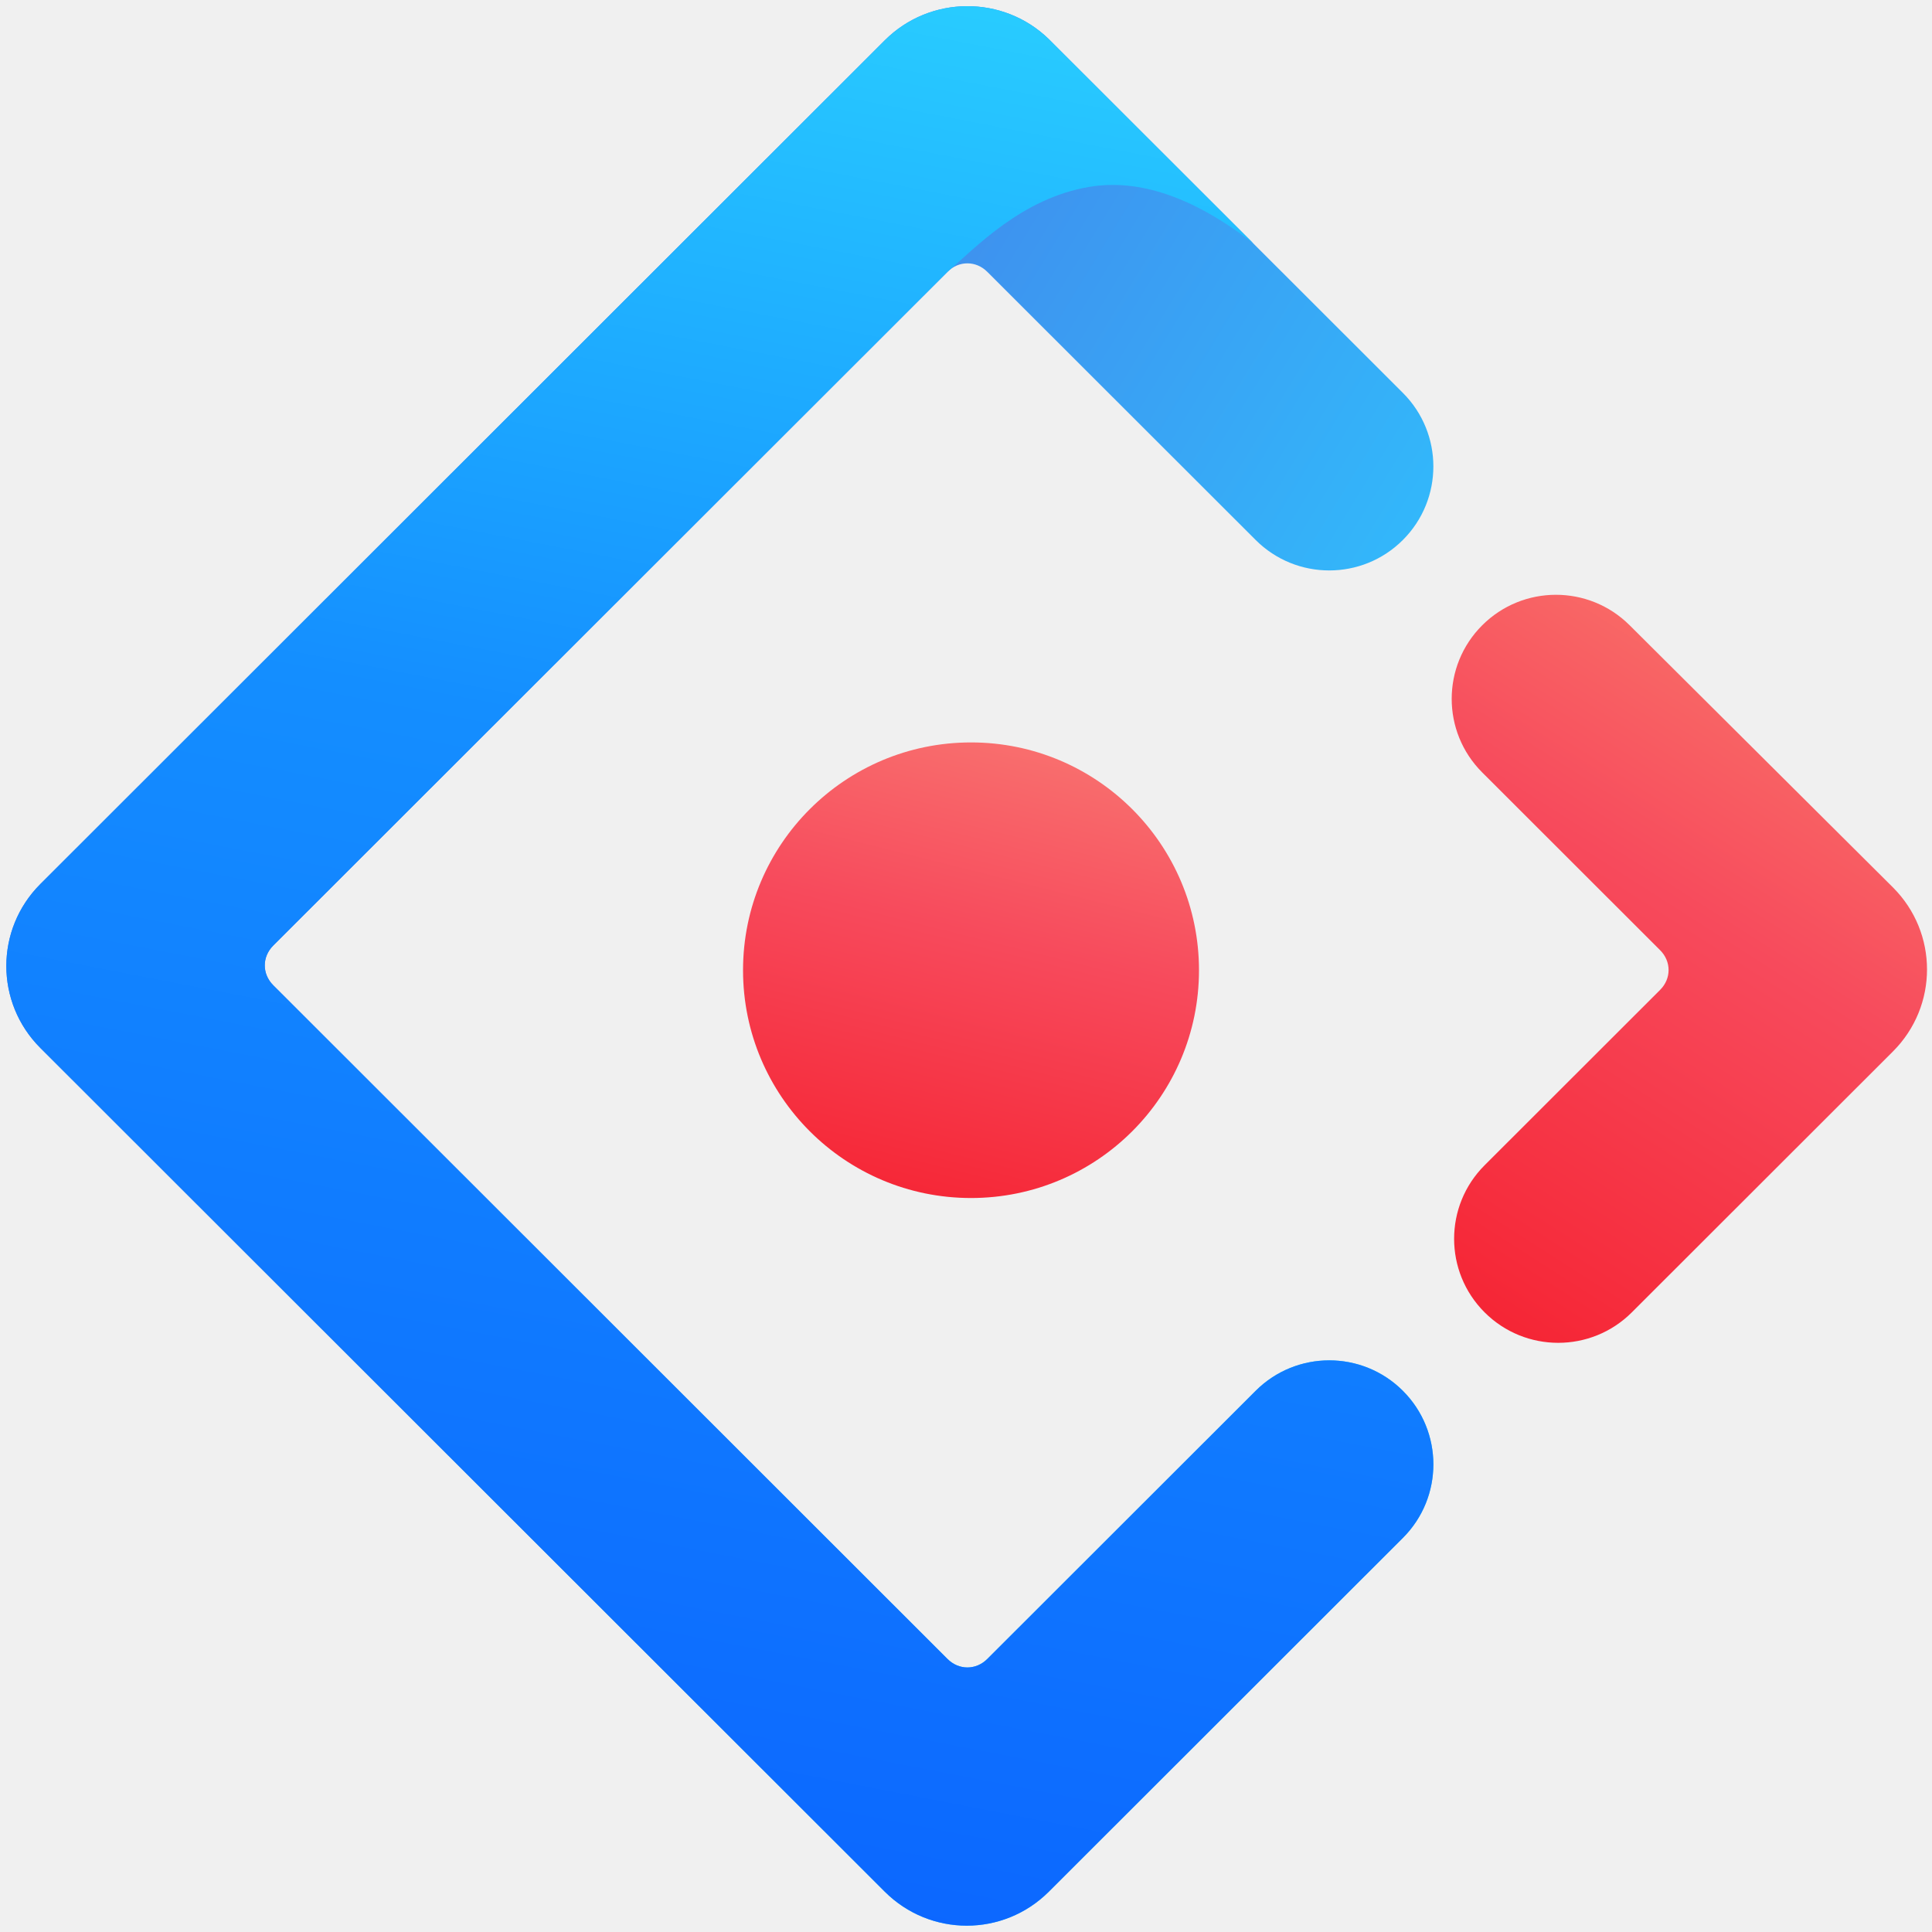
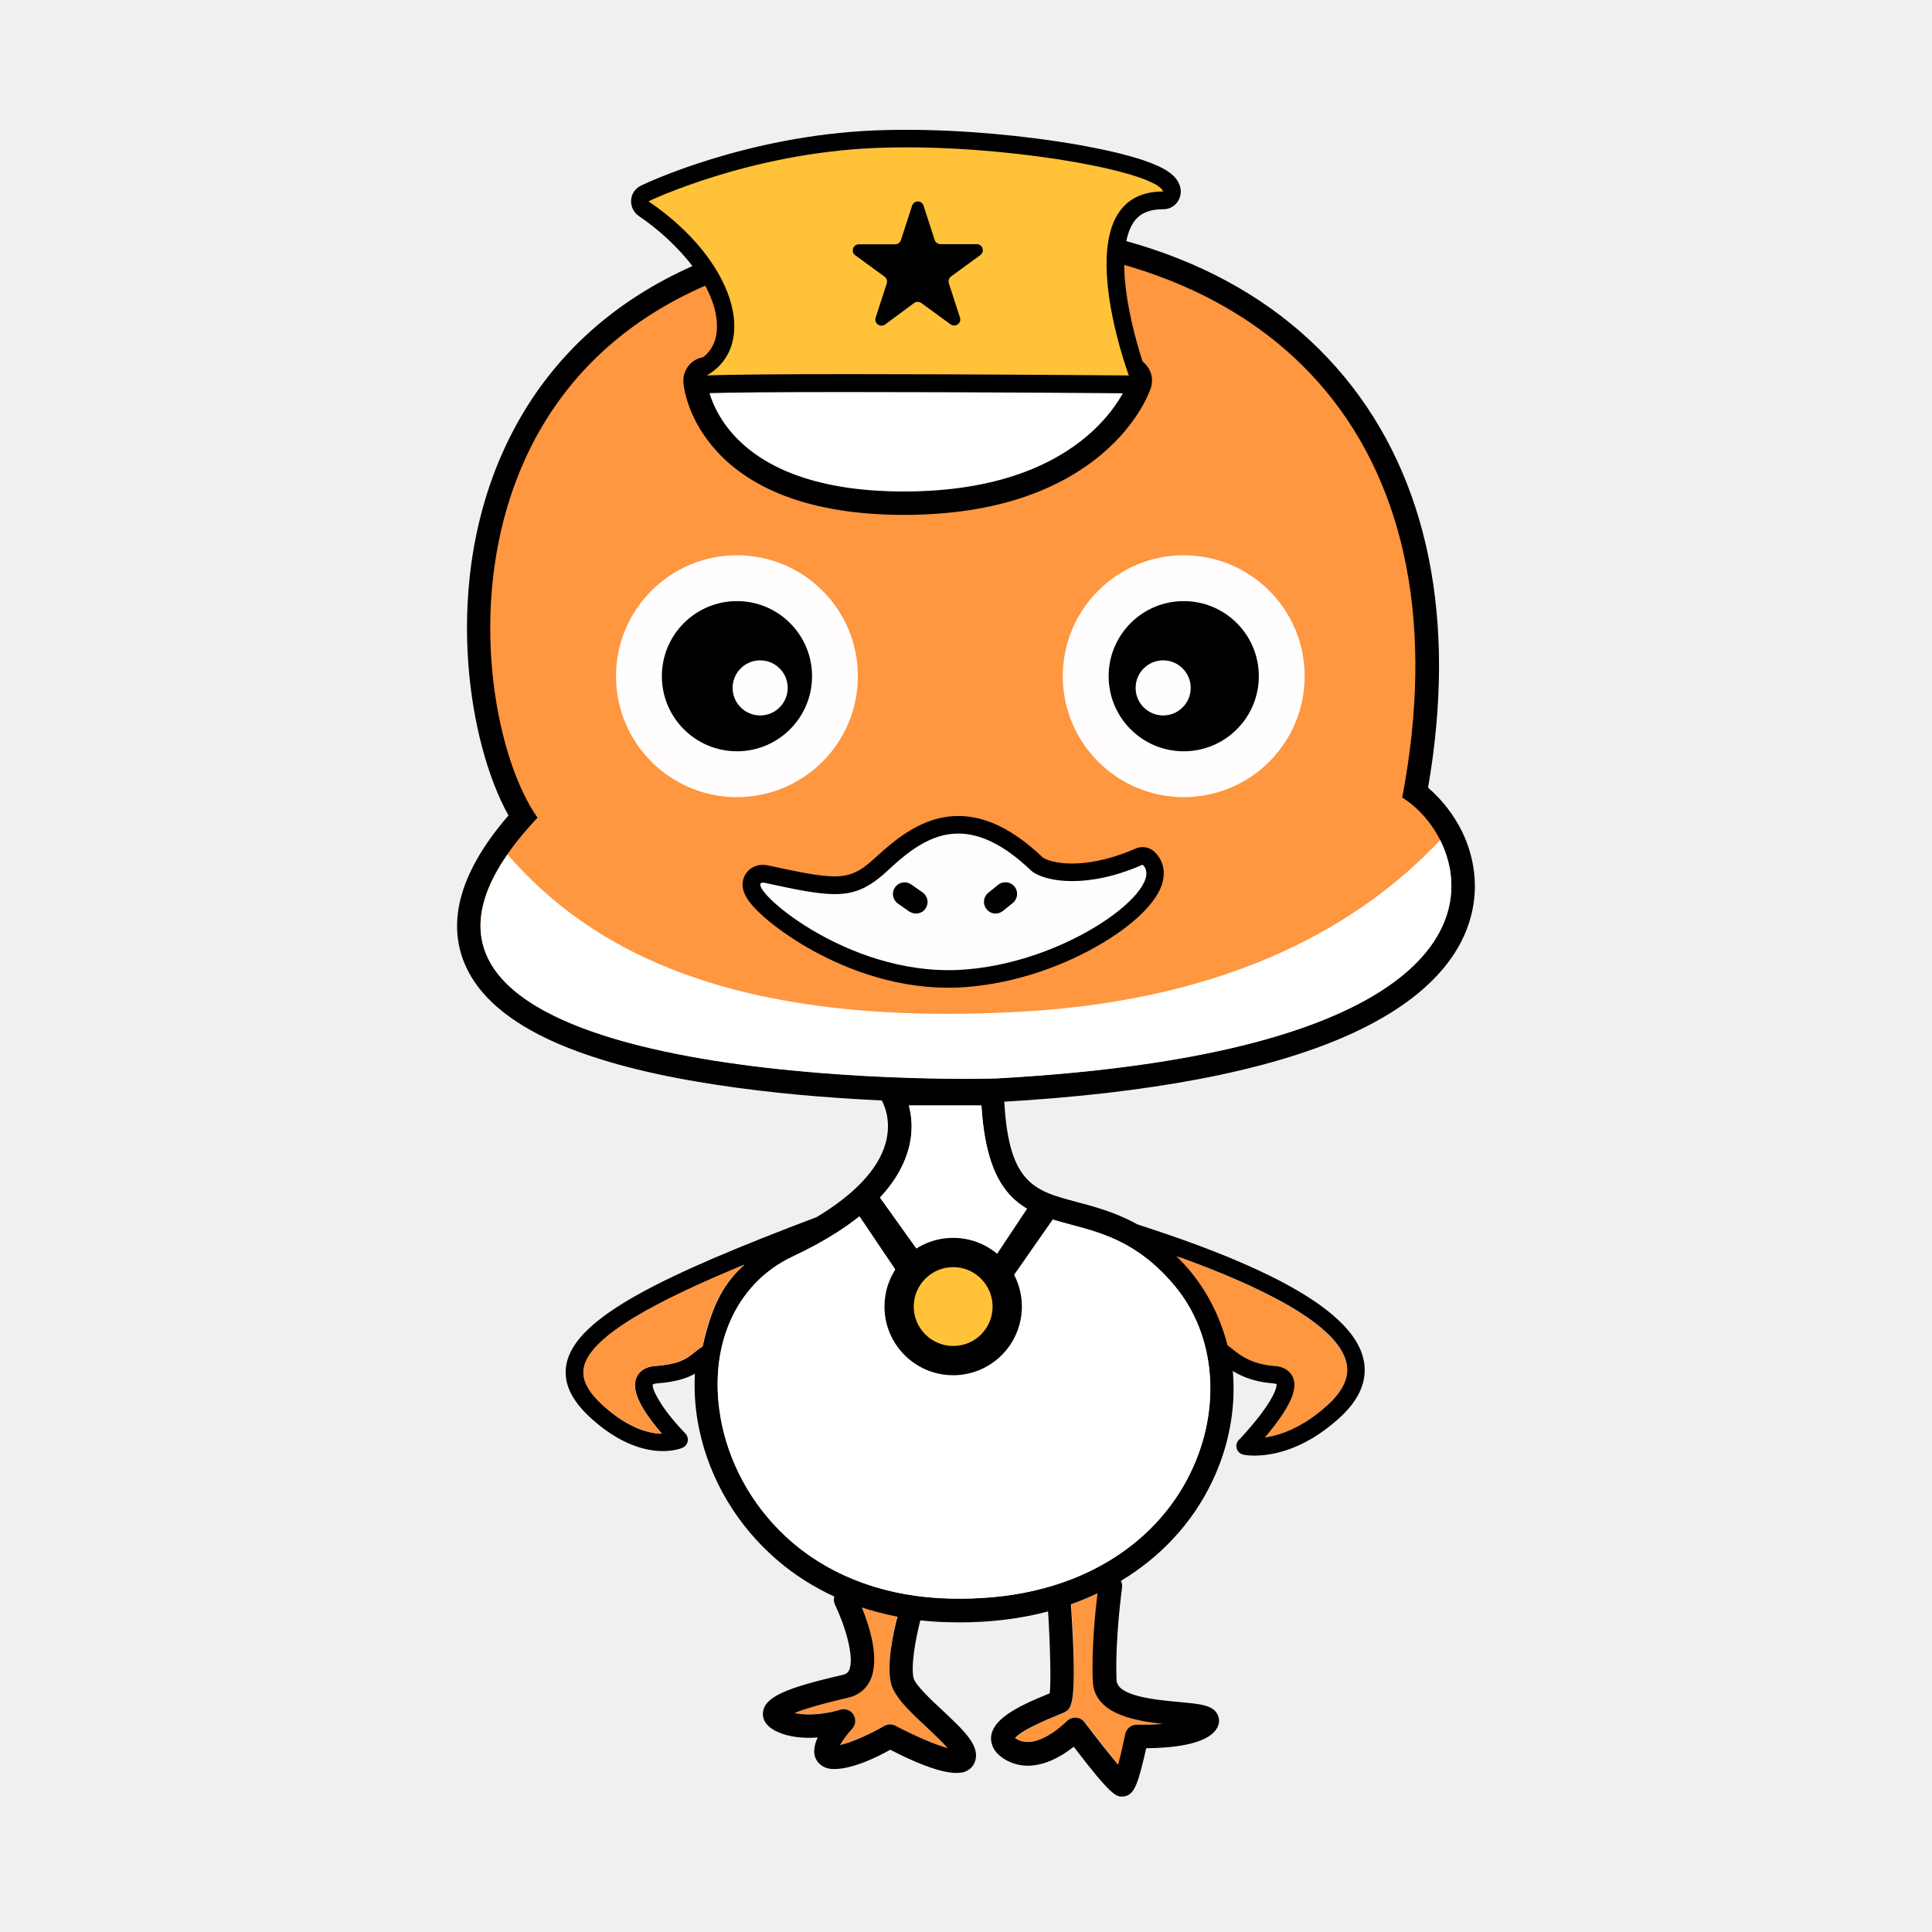
- <svg xmlns="http://www.w3.org/2000/svg" width="200" height="200" version="1.1" viewBox="0 0 200 200">
-   <defs>
-     <linearGradient id="linearGradient-1" x1="62.102%" x2="108.197%" y1="0%" y2="37.864%">
-       <stop offset="0%" stop-color="#4285EB" />
-       <stop offset="100%" stop-color="#2EC7FF" />
-     </linearGradient>
-     <linearGradient id="linearGradient-2" x1="69.644%" x2="54.043%" y1="0%" y2="108.457%">
-       <stop offset="0%" stop-color="#29CDFF" />
-       <stop offset="37.86%" stop-color="#148EFF" />
-       <stop offset="100%" stop-color="#0A60FF" />
-     </linearGradient>
-     <linearGradient id="linearGradient-3" x1="69.691%" x2="16.723%" y1="-12.974%" y2="117.391%">
-       <stop offset="0%" stop-color="#FA816E" />
-       <stop offset="41.473%" stop-color="#F74A5C" />
-       <stop offset="100%" stop-color="#F51D2C" />
-     </linearGradient>
-     <linearGradient id="linearGradient-4" x1="68.128%" x2="30.44%" y1="-35.691%" y2="114.943%">
-       <stop offset="0%" stop-color="#FA8E7D" />
-       <stop offset="51.264%" stop-color="#F74A5C" />
-       <stop offset="100%" stop-color="#F51D2C" />
-     </linearGradient>
-   </defs>
-   <g id="Page-1" fill="none" fill-rule="evenodd" stroke="none" stroke-width="1">
-     <g id="logo" transform="translate(-20, -20)">
-       <g id="Group-28-Copy-5" transform="translate(20, 20)">
-         <g id="Group-27-Copy-3">
-           <g id="Group-25" fill-rule="nonzero">
-             <g id="2">
-               <path id="Shape" fill="url(#linearGradient-1)" d="M91.588,4.177 L4.18,91.513 C-0.519,96.208 -0.519,103.792 4.18,108.487 L91.588,195.823 C96.287,200.519 103.877,200.519 108.577,195.823 L145.225,159.205 C149.434,155 149.434,148.182 145.225,143.977 C141.017,139.772 134.194,139.772 129.985,143.977 L102.202,171.737 C101.032,172.906 99.257,172.906 98.088,171.737 L28.286,101.993 C27.116,100.824 27.116,99.051 28.286,97.882 L98.088,28.138 C99.257,26.969 101.032,26.969 102.202,28.138 L129.985,55.898 C134.194,60.103 141.017,60.103 145.225,55.898 C149.434,51.693 149.434,44.876 145.225,40.671 L108.581,4.056 C103.862,-0.538 96.269,-0.501 91.588,4.177 Z" />
-               <path id="Shape" fill="url(#linearGradient-2)" d="M91.588,4.177 L4.18,91.513 C-0.519,96.208 -0.519,103.792 4.18,108.487 L91.588,195.823 C96.287,200.519 103.877,200.519 108.577,195.823 L145.225,159.205 C149.434,155 149.434,148.182 145.225,143.977 C141.017,139.772 134.194,139.772 129.985,143.977 L102.202,171.737 C101.032,172.906 99.257,172.906 98.088,171.737 L28.286,101.993 C27.116,100.824 27.116,99.051 28.286,97.882 L98.088,28.138 C101,25.627 105.752,20.542 112.73,19.352 C117.916,18.469 123.585,20.414 129.739,25.189 C125.625,21.078 118.572,14.034 108.581,4.056 C103.862,-0.538 96.269,-0.501 91.588,4.177 Z" />
-             </g>
-             <path id="Shape" fill="url(#linearGradient-3)" d="M153.686,135.855 C157.894,140.06 164.717,140.06 168.926,135.855 L195.96,108.843 C200.659,104.147 200.659,96.564 195.961,91.869 L168.691,64.718 C164.472,60.518 157.647,60.524 153.436,64.732 C149.227,68.937 149.227,75.754 153.436,79.959 L171.854,98.362 C173.024,99.531 173.024,101.305 171.854,102.473 L153.686,120.627 C149.477,124.832 149.477,131.65 153.686,135.855 Z" />
-           </g>
-           <ellipse id="Combined-Shape" cx="100.519" cy="100.437" fill="url(#linearGradient-4)" rx="23.6" ry="23.581" />
-         </g>
-       </g>
-     </g>
-   </g>
+ <svg xmlns="http://www.w3.org/2000/svg" t="1713632490932" class="icon" viewBox="0 0 1024 1024" version="1.1" p-id="17133" width="64" height="64">
+   <path d="M511.6 578c-53.9 0-231.8-5-259.5-69.3-9.3-21.7-1-47.2 24.9-75.9-11.8-19.3-20.4-50-22.8-81.8-2.1-29.3-0.2-73.2 21.2-116.2C291.5 202.3 316 176.3 348 157.5c36.8-21.6 83.5-33.5 138.9-35.3 5-0.2 10-0.3 14.9-0.3 90.5 0 161.7 28.2 205.8 81.6 43.8 53 58.4 127.7 42.3 216.3 16.8 12.5 30.2 37.7 23.7 63.4-4.2 16.4-18.3 40.1-61.9 59.6-41.9 18.7-103.5 30.4-183.2 34.9h-0.1c-2.3 0.2-8 0.3-16.8 0.3z" fill="#FF9640" p-id="17134" />
+   <path d="M501.9 128.2c180.4 0 275.8 114 241.3 294.5 38.3 23.5 76.5 132.7-214.8 148.8-3.7 0.1-9.5 0.2-16.8 0.2-79.6 0-346-12-226.7-138.3-41.9-59.3-62.6-296.2 202.2-305 5.1-0.1 10-0.2 14.8-0.2m0.1-12.4v12.4V115.8c-5 0-10.1 0.1-15.2 0.3C430.4 118 382.7 130.2 345 152.3c-33.1 19.4-58.3 46.3-75 79.9-22 44.3-24 89.4-21.8 119.4 2.3 31.1 10.1 60.4 21.3 80.6-25.3 29.3-33 55.9-23 79.1 7.1 16.6 23.4 30.5 48.2 41.4 19.4 8.5 44.5 15.5 74.8 20.6 57.6 9.9 118.6 11 142.2 11 8.9 0 14.6-0.1 17.2-0.2h0.3c80.4-4.5 142.7-16.4 185.3-35.4 18.8-8.4 34-18.3 45-29.4 10.4-10.4 17.2-22 20.3-34.3 3.7-14.6 2-29.9-4.8-44.1-4.4-9-10.8-17.2-18.1-23.4 15.4-88.9 0.1-164-44.3-217.7-45.4-55-118.2-84-210.6-84z" fill="" p-id="17135" />
+   <path d="M528.4 571.6c233.8-12.9 255.3-85.8 234.9-126.3-41.2 43.8-109.3 84.5-221.7 90.9-154.5 8.7-229.2-33.3-272.6-83.3C186.5 571.6 486.5 573 528.4 571.6zM479.1 266.7c-43.3 0-75-10.6-94.3-31.4-14.9-16.1-16.3-32.5-16.3-33.2-0.1-1.7 0.5-3.4 1.6-4.7 1.2-1.3 2.8-2 4.5-2h223.7c2 0 3.8 1 5 2.6s1.5 3.7 0.9 5.6c-0.2 0.7-5.5 16.6-24 32.2-16.5 14-47.5 30.9-101.1 30.9z" fill="#FFFFFF" p-id="17136" />
+   <path d="M598.3 201.6s-19.1 58.9-119.2 58.9-104.5-58.9-104.5-58.9h223.7m0-12.4H374.6c-3.4 0-6.7 1.4-9.1 4-2.3 2.5-3.5 5.9-3.3 9.4 0.1 1.9 1.9 19.5 18 36.9 9.2 10 21.3 17.8 35.9 23.4 17.4 6.6 38.6 10 63 10 24.2 0 46.1-3.3 64.9-9.9 15.5-5.4 29-13 40.2-22.5 19.4-16.5 25.2-33.2 25.8-35 1.2-3.8 0.6-7.9-1.8-11.1-2.2-3.3-5.9-5.2-9.9-5.2z" fill="" p-id="17137" />
+   <path d="M374.6 203.7c-2.1 0-3.9-1.4-4.5-3.4-0.6-2.1 0.3-4.2 2.1-5.3 7.7-4.4 11.9-11.7 12.2-20.8 0.7-20.3-16.3-45.2-43.4-63.6-1.4-0.9-2.1-2.5-2-4.2s1.1-3.1 2.6-3.8c2.2-1.1 54.6-26.1 122.5-28.8 5.2-0.2 10.6-0.3 16.1-0.3 29.3 0 62.5 2.9 91.1 8 46 8.2 48.6 16 49.5 18.6 0.5 1.4 0.2 3-0.6 4.2-0.9 1.2-2.3 1.9-3.8 1.9-9 0-15.3 2.9-19.5 8.8-13.4 19.2-0.5 66 5.6 82.4 0.5 1.4 0.3 3-0.6 4.3-0.9 1.2-2.3 2-3.8 2-0.8 0-83.1-0.7-148.6-0.7-38.4 0-63.6 0.2-74.8 0.7h-0.1z" fill="#FFC239" p-id="17138" />
+   <path d="M480.3 78.1c62.5 0 132.8 13.4 136.2 23.4-54.4 0-18.2 97.5-18.2 97.5s-82.4-0.7-148.7-0.7c-33.1 0-62.2 0.2-75 0.7 28-16.2 14.7-61.4-30.9-92.3 0 0 53-25.6 120.7-28.3 5.2-0.2 10.6-0.3 15.9-0.3m0-9.3c-5.6 0-11.1 0.1-16.3 0.3-68.8 2.8-122.1 28.2-124.3 29.3-3 1.4-5 4.4-5.2 7.7-0.2 3.3 1.3 6.5 4.1 8.4 21.1 14.3 42.1 38.3 41.4 59.6-0.3 7.6-3.6 13.3-9.9 17-3.7 2.1-5.5 6.5-4.3 10.6 1.2 4 4.8 6.7 8.9 6.7h0.4c11.2-0.4 36.3-0.6 74.6-0.6 65.5 0 147.8 0.6 148.6 0.7h0.1c3 0 5.9-1.5 7.6-4 1.8-2.5 2.2-5.7 1.1-8.6-0.1-0.1-5.5-15-8.8-32.6-4-21.3-3-37.5 2.6-45.6 2-2.9 5.9-6.8 15.7-6.8 3 0 5.8-1.4 7.5-3.9 1.7-2.4 2.2-5.5 1.3-8.4-1.9-5.8-7.7-9.7-19.8-13.8-8.4-2.8-19.9-5.5-33.3-7.9-28.9-5.1-62.4-8.1-92-8.1z" fill="" p-id="17139" />
+   <path d="M502.6 518.9c-31.7 0-58.9-12.9-72.3-20.6-12.8-7.4-32-21.3-32-29.3 0-1.8 0.8-3.4 2.1-4.5 1.1-0.8 2.4-1.3 4-1.3 0.7 0 1.4 0.1 2.3 0.3 16.1 3.5 27.2 5.8 35.7 5.8 9.5 0 15.7-2.8 24.7-11 11-10.2 24.2-21 40.9-21 13.4 0 27.1 6.8 41.8 20.9 2.7 2.1 9 4.3 18.5 4.3 7.5 0 19.8-1.4 35.4-8.3 0.6-0.3 1.2-0.4 1.9-0.4 1.1 0 2.3 0.4 3.1 1.2 2.1 1.9 5.1 6.1 2.6 13-3.5 9.6-17.3 21.8-36.1 31.8-21.2 11.2-45.1 18-67.2 19-1.8 0-3.6 0.1-5.4 0.1z" fill="#FFFDFD" p-id="17140" />
+   <path d="M507.9 441.8c11 0 23.7 5.3 38.8 19.8 3.7 3 11.2 5.4 21.6 5.4 10.1 0 22.8-2.3 37.3-8.7 13.2 12.1-40.7 53.1-97.8 55.8-1.7 0.1-3.5 0.1-5.2 0.1-59.3 0-108.8-46.4-98.2-46.4 0.4 0 0.8 0.1 1.3 0.2 16.6 3.6 27.8 5.9 36.7 5.9 11 0 18.3-3.5 27.8-12.2 10.9-10.2 22.9-19.9 37.7-19.9m0-9.3c-18.4 0-32.4 11.5-44.1 22.2-8 7.4-13.2 9.8-21.5 9.8-8 0-18.9-2.3-34.7-5.7-1.2-0.3-2.2-0.4-3.3-0.4-3.2 0-5.5 1.2-6.8 2.3-2.5 2-3.9 4.9-3.9 8.1 0 3.5 1.3 8.3 11.1 17 6.2 5.5 14.4 11.3 23.2 16.4 16.9 9.7 43.5 21.3 74.6 21.3 1.9 0 3.8 0 5.6-0.1 22.8-1.1 47.4-8 69.2-19.6 20.1-10.7 34.4-23.5 38.3-34.3 2.5-7 1.1-13.5-3.8-18.1-1.7-1.6-4-2.4-6.3-2.4-1.3 0-2.5 0.3-3.7 0.8-14.9 6.5-26.5 7.9-33.6 7.9-8.7 0-13.8-2-15.5-3.2-15.5-14.8-30.2-22-44.8-22z" fill="" p-id="17141" />
+   <path d="M456.7 851.9c4.1 10 9.7 27.6 4.4 38.7-2.3 4.8-6.3 7.9-11.6 9.1-15.6 3.6-24 6.2-28.5 8.1 9 2.1 20.1-0.3 24.1-1.7 2.7-0.9 5.6 0.1 7.1 2.5s1.3 5.5-0.6 7.5c-2.5 2.8-5 6.2-6.5 8.7 5.8-1.2 15.7-5.6 23.4-10.1 1.9-1.1 4.2-1.1 6.1-0.1 10.2 5.5 21.1 10.1 27.6 11.8-3-3.4-7.7-7.9-11-10.9-8.9-8.3-17.3-16.2-19.1-23.5-2.3-10 1.3-26.9 3.4-35.3-6.5-1.1-12.7-2.8-18.8-4.8zM579.4 891c-0.7-17.6 1.4-37.6 2.5-46.5-4.6 2.2-9.2 4.1-14.1 5.8 3.5 53.3 0.2 55.2-3.2 57.1 0 0-0.1 0-0.1 0.1-0.7 0.4-1.7 0.8-3.8 1.6-16.3 6.6-21.1 10.3-22.5 12.1 0.1 0.1 0.3 0.2 0.5 0.3 11 7.1 26.8-9 26.9-9.2 1.3-1.3 3-2 4.9-1.9 1.8 0.1 3.5 1 4.6 2.5 6 7.9 13 16.8 17.7 22.4 1.3-4.6 2.7-10.7 3.8-16.2 0.6-2.9 3.1-5 6.1-5h0.2c4.7 0.1 9.4 0 13.8-0.4-16.9-1.8-36.6-5.9-37.3-22.7z" fill="#FF9640" p-id="17142" />
+   <path d="M625.1 902.1c-12.3-1.1-33-3-33.3-11.6-0.9-21.8 2.9-48.7 2.9-49 0.2-1.3 0-2.5-0.6-3.6 21.1-12.7 37.8-30.7 48.1-52.1 18.6-38.4 14.6-82.4-10-112-21.7-26.1-43.7-32-61.4-36.7-23.1-6.1-37-9.8-38.7-57.6-0.1-3.3-2.9-6-6.2-6h-53.5c-2.3 0-4.4 1.2-5.5 3.2-1.1 2-1 4.4 0.3 6.3 0.2 0.4 6 9.7 2.1 23.2-3.9 13.6-16.4 26.8-36.3 38.8-0.1 0-0.1 0-0.2 0.1-80.5 30.5-128 53-132.6 78.1-1.8 9.7 2.6 19.2 13.6 29 15.5 13.8 28.8 16.9 37.5 16.9 6.3 0 10.2-1.6 10.5-1.8 1.4-0.6 2.4-1.9 2.7-3.4s-0.2-3-1.2-4.1c-13-13.3-18.1-24.1-17.3-26 0 0 0.5-0.4 2.3-0.6 10-0.7 15.9-2.8 20-5.1-0.5 9.6 0.2 19.5 2.3 29.5 5.6 26.8 20.4 51.4 41.6 69.5 9 7.7 19.1 14.1 30 19.1-0.4 1.4-0.3 3 0.4 4.4 5 10.3 10.6 27.9 7.4 34.7-0.6 1.3-1.6 2-3.2 2.4-31.2 7.1-41.5 12-42.4 19.8-0.3 2.4 0.3 6.9 7.2 10.2 7 3.3 15 3.7 21.8 3.2-2.2 4.7-2.1 8-1.4 10.3 1.1 3.2 3.8 5.5 7.4 6.2 2.6 0.5 12.3 1.2 32.5-10 10.4 5.4 25.5 12.3 35 12.3 1.7 0 3.3-0.2 4.6-0.7 2.6-1 4.5-2.9 5.3-5.5 2.8-8.2-6-16.4-17.1-26.8-5.8-5.4-14.6-13.6-15.5-17.3-1.5-6.5 1.1-21 3.6-30.6 5 0.6 10 0.9 15.2 1 1.8 0 3.5 0.1 5.2 0.1 16.9 0 32.6-1.9 47.3-5.8 1.1 17.6 1.6 36.9 0.9 43.4-0.2 0.1-0.4 0.1-0.5 0.2-17.7 7.1-29.7 13.7-30.6 22.8-0.2 2.5 0.3 7.4 6.5 11.5 14.1 9.1 29.4 0.1 37.3-6.2 20.1 26.4 22.6 26.4 25.6 26.4 5.9 0 7.9-5.6 10.9-17.5 0.7-2.9 1.4-5.7 1.9-8.1 12-0.1 31.5-1.5 37.2-10.1 1.6-2.4 1.9-5.2 0.7-7.6-2.4-5.1-8.7-5.7-20.3-6.8z m-22.4 12h-0.2c-2.9 0-5.5 2.1-6.1 5-1.1 5.4-2.5 11.6-3.8 16.2-4.7-5.6-11.7-14.4-17.7-22.4-1.1-1.5-2.8-2.4-4.6-2.5-1.8-0.1-3.6 0.6-4.9 1.9-0.2 0.2-16 16.3-26.9 9.2-0.2-0.1-0.3-0.2-0.5-0.3 1.4-1.8 6.2-5.5 22.5-12.1 2.1-0.9 3.1-1.2 3.8-1.6 0 0 0.1 0 0.1-0.1 3.5-1.9 6.8-3.8 3.2-57.1 4.8-1.7 9.5-3.6 14.1-5.8-1.1 8.9-3.2 29-2.5 46.5 0.7 16.8 20.4 20.9 37 22.7-4.1 0.4-8.9 0.5-13.5 0.4zM368.1 716.8c-4 3.2-7.7 6.2-20.7 7.2-6.6 0.5-9.2 3.8-10.2 6.5-2 5.4 0.7 12.8 8.6 23.2 1.7 2.2 3.4 4.3 5 6.2-6.7-0.1-17.5-2.7-30.7-14.6-8.3-7.4-11.8-14.1-10.6-20.3 3.1-16.9 39.4-35.8 85.1-54.7-10.3 9.2-17 20.2-22.2 43.4-1.7 1-3 2-4.3 3.1z m104.1 175.3c1.8 7.4 10.2 15.2 19.1 23.5 3.3 3.1 8 7.5 11 10.9-6.5-1.7-17.4-6.4-27.6-11.8-1.9-1-4.2-1-6.1 0.1-7.7 4.5-17.7 8.9-23.4 10.1 1.5-2.5 3.9-5.9 6.5-8.7 1.9-2.1 2.1-5.2 0.6-7.5-1.5-2.4-4.5-3.4-7.1-2.5-4 1.3-15.1 3.8-24.1 1.7 4.5-1.8 12.9-4.5 28.5-8.1 5.3-1.2 9.3-4.4 11.6-9.1 5.3-11.1-0.3-28.7-4.4-38.7 6.1 2 12.4 3.6 18.9 4.9-2.3 8.4-5.8 25.3-3.5 35.2z m31.1-44.8c-32.6-0.8-61.3-11-83.2-29.6-19.1-16.3-32.4-38.5-37.5-62.6-8.3-39.5 6.4-74.5 37.6-89.1 34.7-16.3 55.2-35.3 61.2-56.6 2.7-9.5 1.8-17.6 0.3-23.4h38.4c3.2 51.4 23.8 56.8 47.6 63.2 16.8 4.5 35.8 9.5 55 32.6 21.5 25.9 24.8 64.6 8.3 98.7-9.6 19.9-25.2 36.4-45.2 48-22.8 13.2-50.6 19.6-82.5 18.8z" fill="" p-id="17143" />
+   <path d="M631.1 780.4c16.5-34.1 13.2-72.8-8.3-98.7-19.2-23.1-38.2-28.1-55-32.6-23.7-6.3-44.4-11.8-47.6-63.2h-38.4c1.6 5.8 2.4 13.9-0.3 23.4-6 21.3-26.6 40.3-61.2 56.6-31.2 14.6-45.9 49.6-37.6 89.1 5.1 24.1 18.4 46.3 37.5 62.6 21.9 18.6 50.7 28.9 83.2 29.6 31.8 0.8 59.6-5.6 82.6-18.9 19.9-11.4 35.5-28 45.1-47.9z" fill="#FFFFFF" p-id="17144" />
+   <path d="M394.5 670.3c-45.7 18.8-82 37.8-85.1 54.7-1.2 6.3 2.3 12.9 10.6 20.3 13.3 11.8 24.1 14.4 30.7 14.6-1.6-1.8-3.3-3.9-5-6.2-7.9-10.5-10.6-17.8-8.6-23.2 1-2.7 3.6-6 10.2-6.5 13-1 16.7-4 20.7-7.2 1.3-1 2.6-2.1 4.2-3.1 5.2-23.2 11.9-34.2 22.3-43.4zM713.6 722.5c-4.6-20.9-46.5-41.1-90.5-56.9 11 10.5 21.8 25.8 27.4 47.5 1 0.6 1.9 1.3 2.7 2 3.7 3 10 8 22.3 8.9 6.7 0.5 9 4.2 9.8 6.3 2.1 5.6-1 13.6-9.8 25.2-1.7 2.3-3.5 4.5-5.2 6.4 7.7-1.1 19.5-4.8 32.6-16.6 8.9-7.8 12.4-15.3 10.7-22.8z" fill="#FF9640" p-id="17145" />
+   <path d="M722.7 720.5c-5.5-25.1-48.6-49.8-131.9-75.3-2.4-0.7-5 0.6-5.8 3-0.8 2.4 0.6 5 3 5.8 0.4 0.1 42.6 14.5 54 63.7 0.3 1.4 1.3 2.6 2.5 3.2 0.5 0.2 1 0.4 1.5 0.4 0.4 0.3 0.8 0.7 1.3 1 4.3 3.4 12.3 9.8 27.4 10.9 1.1 0.1 1.7 0.3 1.9 0.4 0.1 0.6 0.2 4.7-8.5 16.2-5.5 7.2-11.4 13.4-11.5 13.4-1.2 1.2-1.6 3-1.1 4.6 0.5 1.6 1.8 2.8 3.5 3.2 0.3 0.1 2.4 0.5 6 0.5 8.6 0 25.5-2.6 44.2-19.3 11.4-10.1 15.9-20.7 13.5-31.7zM703 745.3c-13.1 11.7-24.9 15.5-32.6 16.6 1.6-1.9 3.4-4.1 5.2-6.4 8.8-11.6 12-19.6 9.8-25.2-0.8-2.1-3.2-5.8-9.8-6.3-12.3-0.9-18.6-5.9-22.3-8.9-0.9-0.7-1.8-1.4-2.7-2-5.6-21.7-16.4-37-27.4-47.5 44.1 15.8 86 36 90.5 56.9 1.6 7.5-1.9 15-10.7 22.8z" fill="" p-id="17146" />
+   <path d="M390.6 358.4m-64.1 0a64.1 64.1 0 1 0 128.2 0 64.1 64.1 0 1 0-128.2 0Z" fill="#FFFDFD" p-id="17147" />
+   <path d="M390.6 358.4m-39.8 0a39.8 39.8 0 1 0 79.6 0 39.8 39.8 0 1 0-79.6 0Z" fill="" p-id="17148" />
+   <path d="M402.9 364.6m-14.6 0a14.6 14.6 0 1 0 29.2 0 14.6 14.6 0 1 0-29.2 0Z" fill="#FFFDFD" p-id="17149" />
+   <path d="M627.4 358.4m-64.1 0a64.1 64.1 0 1 0 128.2 0 64.1 64.1 0 1 0-128.2 0Z" fill="#FFFDFD" p-id="17150" />
+   <path d="M627.4 358.4m-39.8 0a39.8 39.8 0 1 0 79.6 0 39.8 39.8 0 1 0-79.6 0Z" fill="" p-id="17151" />
+   <path d="M616.5 364.6m-14.6 0a14.6 14.6 0 1 0 29.2 0 14.6 14.6 0 1 0-29.2 0Z" fill="#FFFDFD" p-id="17152" />
+   <path d="M489.5 109l5.9 18.2c0.4 1.3 1.7 2.2 3.1 2.2h19.2c3.1 0 4.4 4 1.9 5.8l-15.5 11.3c-1.1 0.8-1.6 2.3-1.2 3.6l5.9 18.2c1 3-2.4 5.4-5 3.6l-15.5-11.3c-1.1-0.8-2.7-0.8-3.8 0L469.1 172c-2.5 1.8-5.9-0.6-5-3.6l5.9-18.2c0.4-1.3 0-2.8-1.2-3.6l-15.5-11.3c-2.5-1.8-1.2-5.8 1.9-5.8h19.2c1.4 0 2.6-0.9 3.1-2.2l5.9-18.2c1-3.1 5.2-3.1 6.1-0.1z" fill="" p-id="17153" />
+   <path d="M485.5 484.2c-1.2 0-2.5-0.4-3.6-1.1l-6-4.2c-2.8-2-3.5-5.8-1.5-8.6s5.8-3.5 8.6-1.5l6 4.2c2.8 2 3.5 5.8 1.5 8.6-1.1 1.7-3.1 2.6-5 2.6z" fill="" p-id="17154" />
+   <path d="M527.7 484.2c-1.8 0-3.6-0.8-4.8-2.3-2.2-2.7-1.7-6.6 0.9-8.7l5.2-4.2c2.7-2.2 6.6-1.7 8.7 0.9 2.2 2.7 1.7 6.6-0.9 8.7l-5.2 4.2c-1.2 0.9-2.5 1.4-3.9 1.4z" fill="" p-id="17155" />
+   <path d="M505.2 692.5m-36.4 0a36.4 36.4 0 1 0 72.8 0 36.4 36.4 0 1 0-72.8 0Z" fill="" p-id="17156" />
+   <path d="M505.2 713.4c-11.5 0-20.9-9.4-20.9-20.9s9.4-20.9 20.9-20.9 20.9 9.4 20.9 20.9c0 11.6-9.3 20.9-20.9 20.9z" fill="#FFC239" p-id="17157" />
+   <path d="M460.9 627.1l32.5 45.5-12 10.4-29.6-43.9zM549.8 632.5l-28.2 42.4 8.9 10.8 31.2-44.7z" fill="" p-id="17158" />
</svg>
